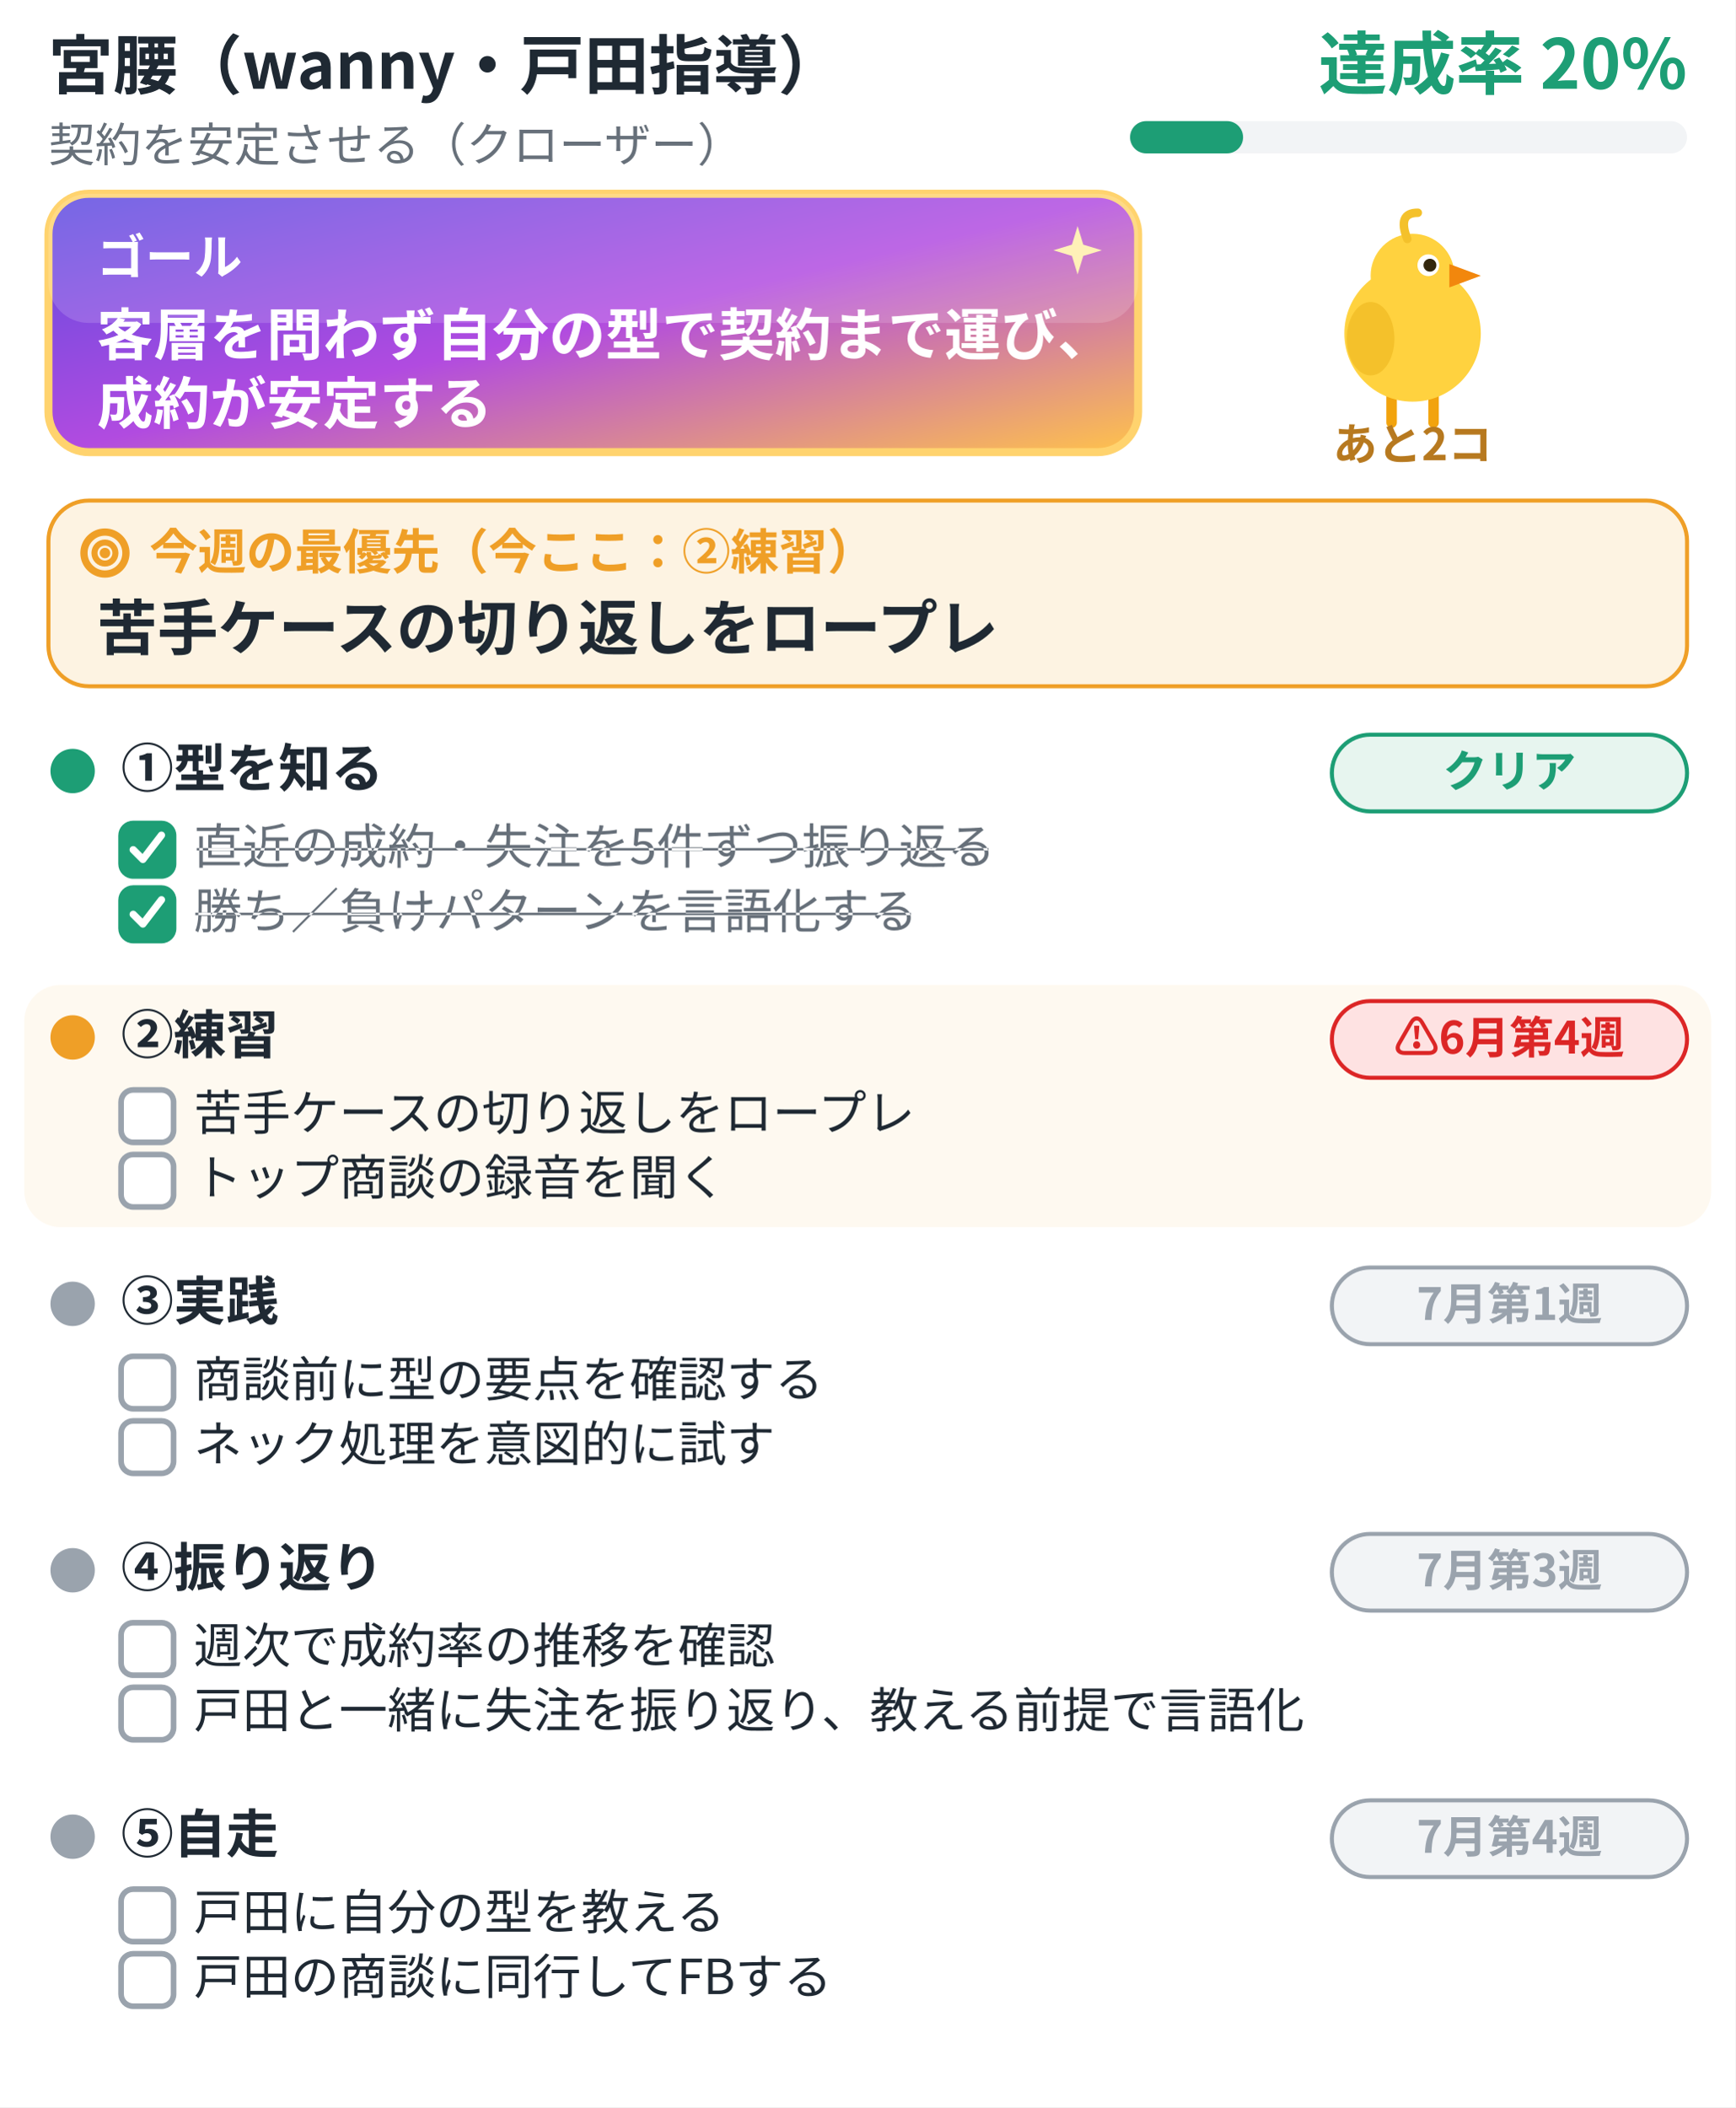
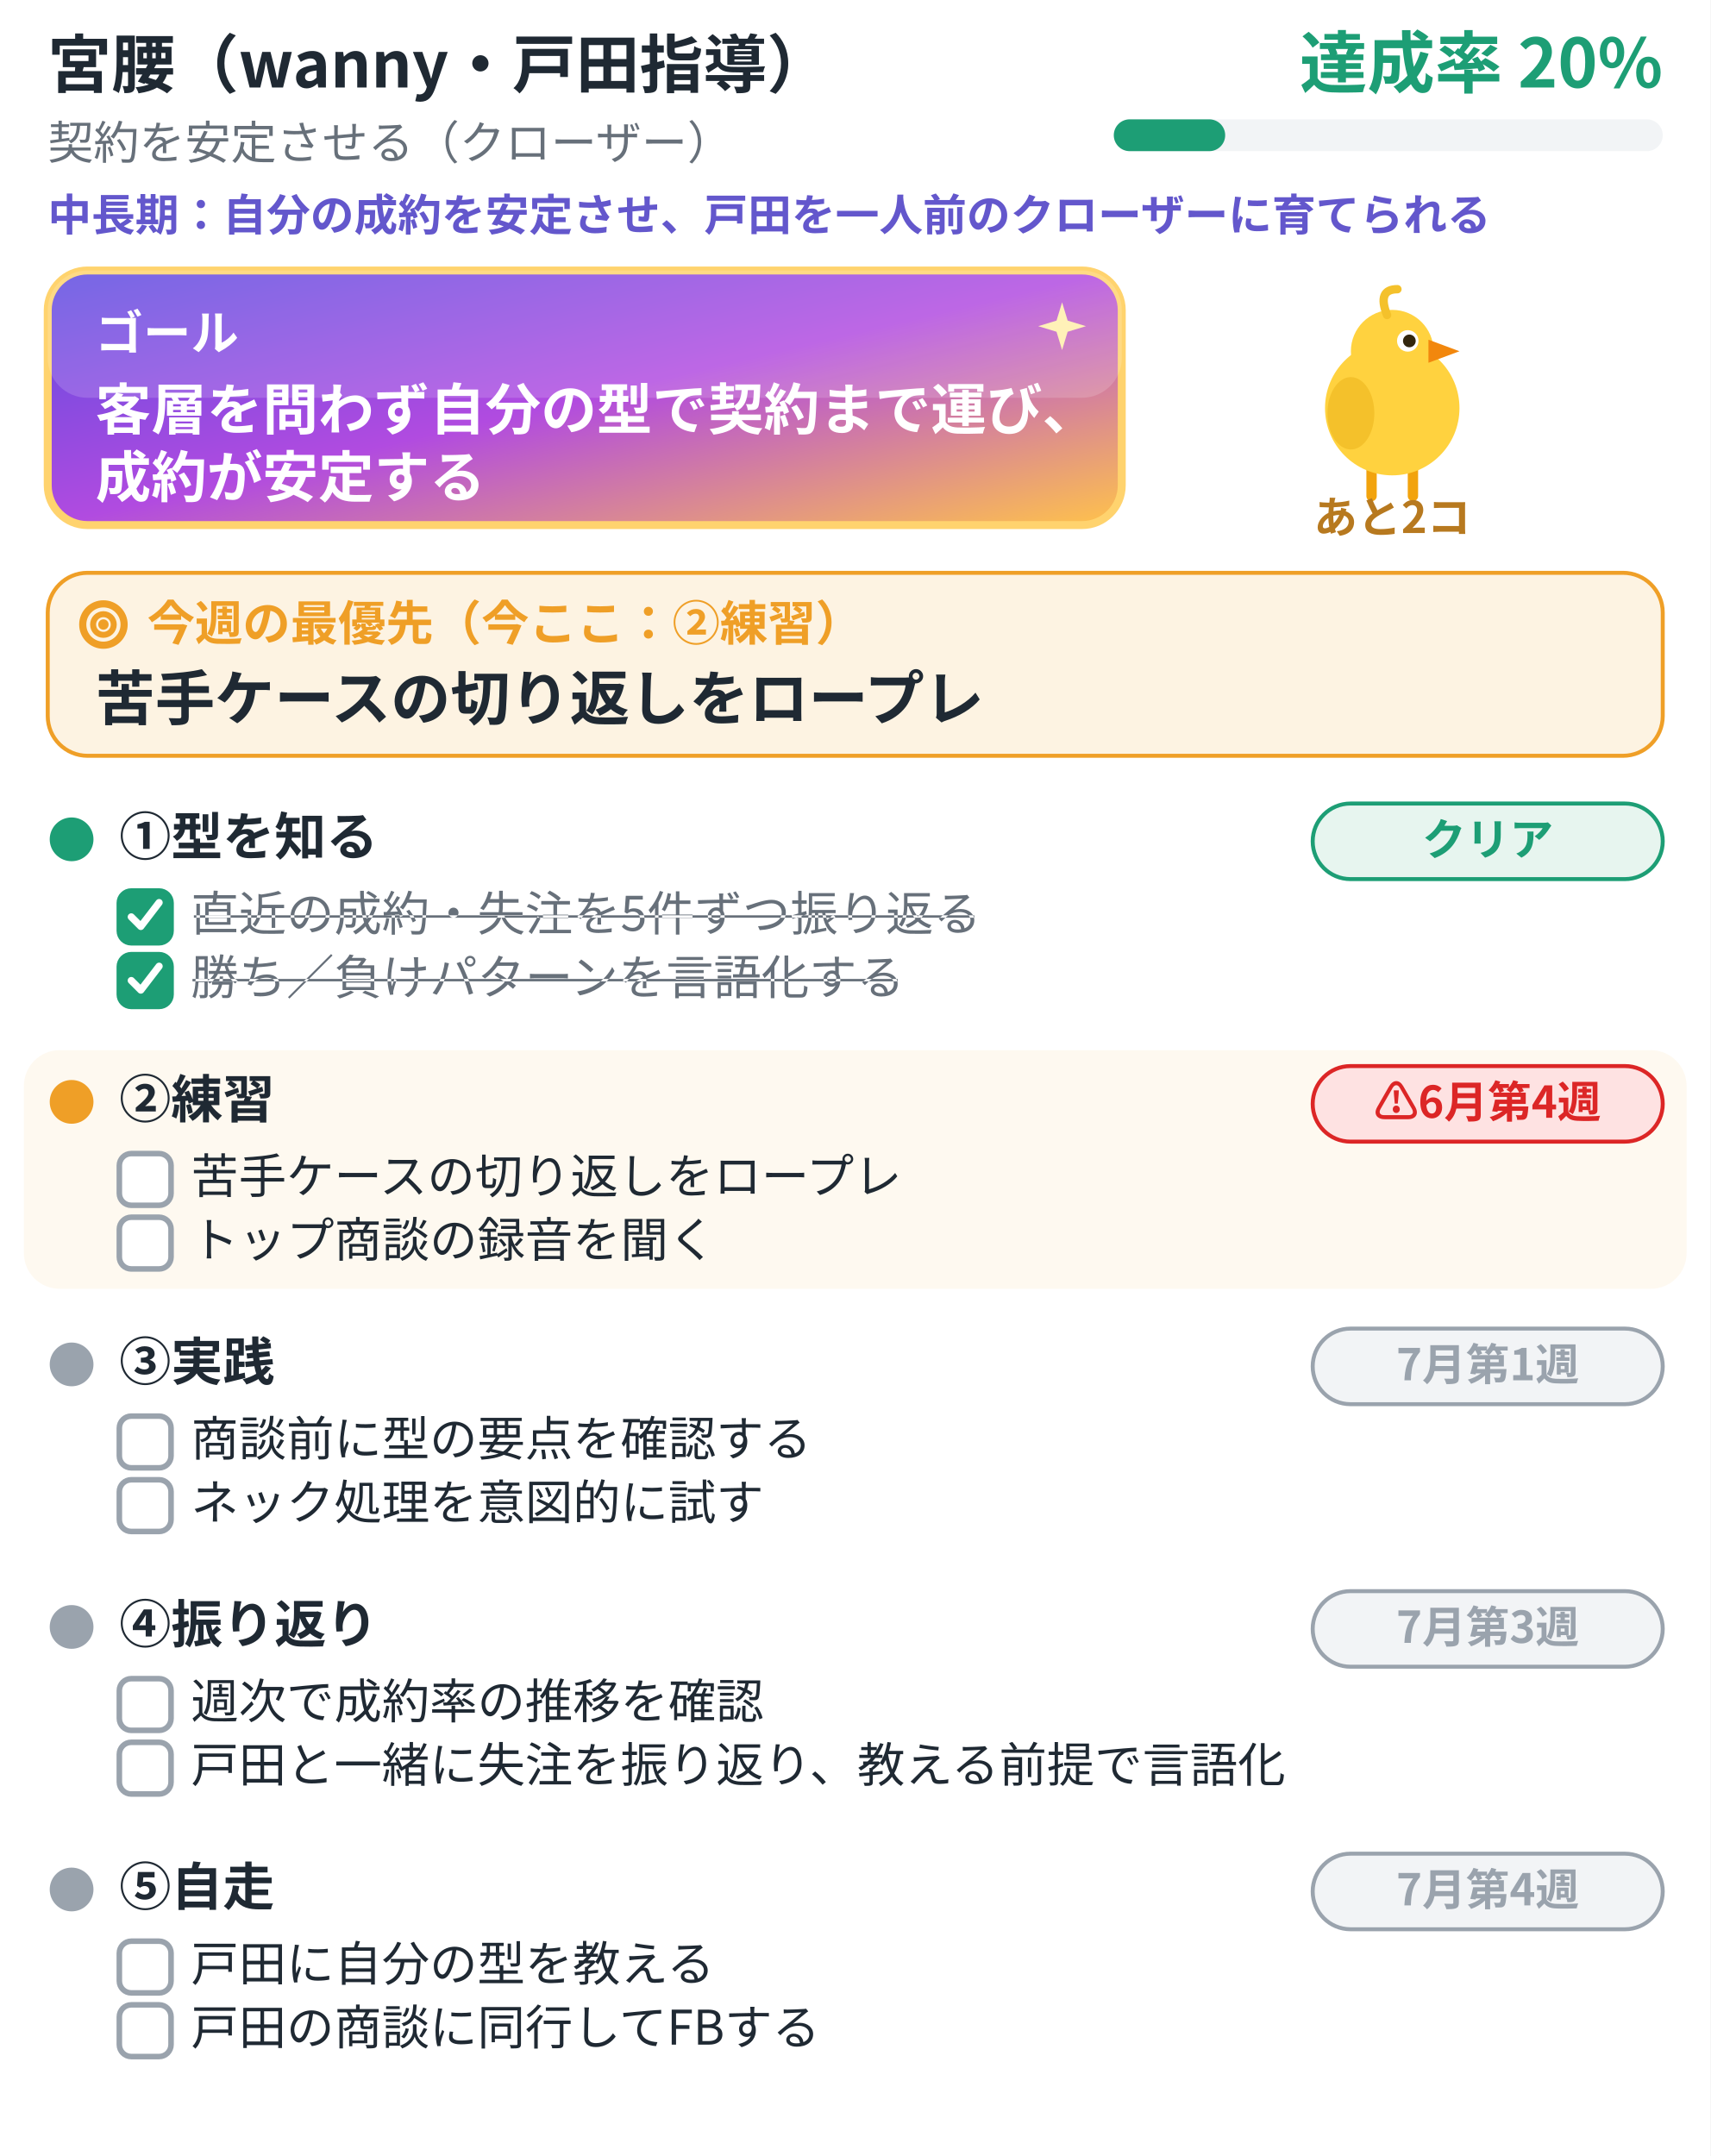
- <svg xmlns="http://www.w3.org/2000/svg" viewBox="0 0 430 522" font-family="Hiragino Sans, 'Noto Sans CJK JP', 'Yu Gothic', sans-serif" width="430" height="522">
+ <svg xmlns="http://www.w3.org/2000/svg" viewBox="0 0 430 542" font-family="Hiragino Sans, 'Noto Sans CJK JP', 'Yu Gothic', sans-serif" width="430" height="542">
  <defs>
    <linearGradient id="goalGrad" x1="0" y1="0" x2="1" y2="1">
      <stop offset="0" stop-color="#5B4BE0" />
      <stop offset="0.5" stop-color="#B14BE0" />
      <stop offset="1" stop-color="#FFC24B" />
    </linearGradient>
    <linearGradient id="phx" x1="0" y1="0" x2="0" y2="1">
      <stop offset="0" stop-color="#FFE259" />
      <stop offset="0.5" stop-color="#FF9A00" />
      <stop offset="1" stop-color="#FF3D00" />
    </linearGradient>
    <linearGradient id="phx2" x1="0" y1="0" x2="0" y2="1">
      <stop offset="0" stop-color="#FFF0A0" />
      <stop offset="1" stop-color="#FF7A00" />
    </linearGradient>
    <linearGradient id="hen" x1="0" y1="0" x2="1" y2="1">
      <stop offset="0" stop-color="#37C9B0" />
      <stop offset="0.6" stop-color="#3DA0E8" />
      <stop offset="1" stop-color="#7A5BE0" />
    </linearGradient>
    <linearGradient id="pcock" x1="0" y1="0" x2="0" y2="1">
      <stop offset="0" stop-color="#2BD0C0" />
      <stop offset="0.55" stop-color="#2E8FD0" />
      <stop offset="1" stop-color="#2E4BB0" />
    </linearGradient>
    <linearGradient id="gold" x1="0" y1="0" x2="0" y2="1">
      <stop offset="0" stop-color="#FFF0A8" />
      <stop offset="0.5" stop-color="#F2C230" />
      <stop offset="1" stop-color="#C8901A" />
    </linearGradient>
  </defs>
-   <rect x="0" y="0" width="430" height="522" fill="#fff" />
+   <rect x="0" y="0" width="430" height="542" fill="#fff" />
  <text x="12" y="22" font-size="16" font-weight="700" fill="#1F2933">宮腰（wanny・戸田指導）</text>
  <text x="12" y="40" font-size="11.5" fill="#67707A">契約を安定させる（クローザー）</text>
+   <text x="12" y="58" font-size="11" font-weight="700" fill="#6357CC">中長期：自分の成約を安定させ、戸田を一人前のクローザーに育てられる</text>
  <text x="418" y="22" text-anchor="end" font-size="17" font-weight="700" fill="#1D9E75">達成率 20%</text>
  <rect x="280" y="30" width="138" height="8" rx="4" fill="#F2F4F6" />
  <rect x="280" y="30" width="28" height="8" rx="4" fill="#1D9E75" />
-   <rect x="12" y="48" width="270" height="64" rx="10" fill="url(#goalGrad)" stroke="#FFD36E" stroke-width="2" />
-   <rect x="12" y="48" width="270" height="32.0" rx="10" fill="#fff" opacity="0.16" />
-   <text x="24" y="68" font-size="12" font-weight="700" fill="#fff">ゴール</text>
-   <polygon points="267.0,56.0 268.4,60.6 273.0,62.0 268.4,63.4 267.0,68.0 265.6,63.4 261.0,62.0 265.6,60.6" fill="#FFF1B8" />
-   <text x="24" y="88" font-size="14" font-weight="600" fill="#fff">客層を問わず自分の型で契約まで運び、</text>
-   <text x="24" y="105" font-size="14" font-weight="600" fill="#fff">成約が安定する</text>
-   <line x1="344.8" y1="96.9" x2="344.8" y2="104.7" stroke="#F2A30D" stroke-width="2.6" stroke-linecap="round" />
-   <line x1="355.2" y1="96.9" x2="355.2" y2="104.7" stroke="#F2A30D" stroke-width="2.6" stroke-linecap="round" />
-   <circle cx="350.0" cy="82.6" r="16.9" fill="#FFD23F" />
-   <ellipse cx="339.6" cy="83.9" rx="5.9" ry="9.1" fill="#F4C12B" />
-   <circle cx="350.0" cy="68.3" r="10.4" fill="#FFD23F" />
-   <polygon points="359.1,65.4 366.9,68.3 359.1,71.2" fill="#F2870D" />
-   <circle cx="353.9" cy="65.7" r="2.7" fill="#FFFFFF" />
-   <circle cx="354.3" cy="65.7" r="1.6" fill="#33270D" />
-   <path d="M348.7,59.2Q346.1,52.7 351.3,52.7" fill="none" stroke="#F4C12B" stroke-width="2.1" stroke-linecap="round" stroke-linejoin="round" />
-   <text x="350" y="114" text-anchor="middle" font-size="11" font-weight="700" fill="#B7791F">あと2コ</text>
-   <rect x="12" y="124" width="406" height="46" rx="10" fill="#FDF3E2" stroke="#EF9F27" />
-   <circle cx="26" cy="137" r="5.2" fill="none" stroke="#EF9F27" stroke-width="1.8" />
-   <circle cx="26" cy="137" r="2.6" fill="none" stroke="#EF9F27" stroke-width="1.5" />
-   <circle cx="26" cy="137" r="1.3" fill="#EF9F27" />
-   <text x="37" y="141" font-size="12" font-weight="700" fill="#EF9F27">今週の最優先（今ここ：②練習）</text>
-   <text x="24" y="161" font-size="15" font-weight="700" fill="#1F2933">苦手ケースの切り返しをロープレ</text>
-   <circle cx="18" cy="191" r="5.5" fill="#1D9E75" />
-   <text x="30" y="195" font-size="13" font-weight="700" fill="#1F2933">①型を知る</text>
-   <rect x="330" y="182" width="88" height="19" rx="9.5" fill="#E7F5EF" stroke="#1D9E75" />
-   <text x="374" y="195" text-anchor="middle" font-size="11" font-weight="700" fill="#1D9E75">クリア</text>
-   <rect x="30" y="204" width="13" height="13" rx="3" fill="#1D9E75" stroke="#1D9E75" stroke-width="1.4" />
-   <path d="M33,210.5 l2.4,2.4 l4.6,-6" fill="none" stroke="#fff" stroke-width="1.8" stroke-linecap="round" stroke-linejoin="round" />
-   <text x="48" y="214" font-size="12" fill="#67707A" text-decoration="line-through">直近の成約・失注を5件ずつ振り返る</text>
-   <rect x="30" y="220" width="13" height="13" rx="3" fill="#1D9E75" stroke="#1D9E75" stroke-width="1.4" />
-   <path d="M33,226.5 l2.4,2.4 l4.6,-6" fill="none" stroke="#fff" stroke-width="1.8" stroke-linecap="round" stroke-linejoin="round" />
-   <text x="48" y="230" font-size="12" fill="#67707A" text-decoration="line-through">勝ち／負けパターンを言語化する</text>
-   <rect x="6" y="244" width="418" height="60" rx="9" fill="#FDF3E2" opacity="0.5" />
-   <circle cx="18" cy="257" r="5.5" fill="#EF9F27" />
-   <text x="30" y="261" font-size="13" font-weight="700" fill="#1F2933">②練習</text>
-   <rect x="330" y="248" width="88" height="19" rx="9.5" fill="#FEE2E2" stroke="#DC2626" />
-   <text x="374" y="261" text-anchor="middle" font-size="11" font-weight="700" fill="#DC2626">⚠6月第4週</text>
-   <rect x="30" y="270" width="13" height="13" rx="3" fill="#fff" stroke="#9AA3AD" stroke-width="1.4" />
-   <text x="48" y="280" font-size="12" fill="#1F2933">苦手ケースの切り返しをロープレ</text>
-   <rect x="30" y="286" width="13" height="13" rx="3" fill="#fff" stroke="#9AA3AD" stroke-width="1.4" />
-   <text x="48" y="296" font-size="12" fill="#1F2933">トップ商談の録音を聞く</text>
-   <circle cx="18" cy="323" r="5.5" fill="#9AA3AD" />
-   <text x="30" y="327" font-size="13" font-weight="700" fill="#1F2933">③実践</text>
-   <rect x="330" y="314" width="88" height="19" rx="9.5" fill="#F2F4F6" stroke="#9AA3AD" />
-   <text x="374" y="327" text-anchor="middle" font-size="11" font-weight="700" fill="#9AA3AD">7月第1週</text>
-   <rect x="30" y="336" width="13" height="13" rx="3" fill="#fff" stroke="#9AA3AD" stroke-width="1.4" />
-   <text x="48" y="346" font-size="12" fill="#1F2933">商談前に型の要点を確認する</text>
-   <rect x="30" y="352" width="13" height="13" rx="3" fill="#fff" stroke="#9AA3AD" stroke-width="1.4" />
-   <text x="48" y="362" font-size="12" fill="#1F2933">ネック処理を意図的に試す</text>
-   <circle cx="18" cy="389" r="5.5" fill="#9AA3AD" />
-   <text x="30" y="393" font-size="13" font-weight="700" fill="#1F2933">④振り返り</text>
-   <rect x="330" y="380" width="88" height="19" rx="9.5" fill="#F2F4F6" stroke="#9AA3AD" />
-   <text x="374" y="393" text-anchor="middle" font-size="11" font-weight="700" fill="#9AA3AD">7月第3週</text>
-   <rect x="30" y="402" width="13" height="13" rx="3" fill="#fff" stroke="#9AA3AD" stroke-width="1.4" />
-   <text x="48" y="412" font-size="12" fill="#1F2933">週次で成約率の推移を確認</text>
-   <rect x="30" y="418" width="13" height="13" rx="3" fill="#fff" stroke="#9AA3AD" stroke-width="1.4" />
-   <text x="48" y="428" font-size="12" fill="#1F2933">戸田と一緒に失注を振り返り、教える前提で言語化</text>
-   <circle cx="18" cy="455" r="5.5" fill="#9AA3AD" />
-   <text x="30" y="459" font-size="13" font-weight="700" fill="#1F2933">⑤自走</text>
-   <rect x="330" y="446" width="88" height="19" rx="9.5" fill="#F2F4F6" stroke="#9AA3AD" />
-   <text x="374" y="459" text-anchor="middle" font-size="11" font-weight="700" fill="#9AA3AD">7月第4週</text>
-   <rect x="30" y="468" width="13" height="13" rx="3" fill="#fff" stroke="#9AA3AD" stroke-width="1.4" />
-   <text x="48" y="478" font-size="12" fill="#1F2933">戸田に自分の型を教える</text>
-   <rect x="30" y="484" width="13" height="13" rx="3" fill="#fff" stroke="#9AA3AD" stroke-width="1.4" />
-   <text x="48" y="494" font-size="12" fill="#1F2933">戸田の商談に同行してFBする</text>
+   <rect x="12" y="68" width="270" height="64" rx="10" fill="url(#goalGrad)" stroke="#FFD36E" stroke-width="2" />
+   <rect x="12" y="68" width="270" height="32.0" rx="10" fill="#fff" opacity="0.16" />
+   <text x="24" y="88" font-size="12" font-weight="700" fill="#fff">ゴール</text>
+   <polygon points="267.0,76.0 268.4,80.6 273.0,82.0 268.4,83.4 267.0,88.0 265.6,83.4 261.0,82.0 265.6,80.6" fill="#FFF1B8" />
+   <text x="24" y="108" font-size="14" font-weight="600" fill="#fff">客層を問わず自分の型で契約まで運び、</text>
+   <text x="24" y="125" font-size="14" font-weight="600" fill="#fff">成約が安定する</text>
+   <line x1="344.8" y1="116.9" x2="344.8" y2="124.7" stroke="#F2A30D" stroke-width="2.6" stroke-linecap="round" />
+   <line x1="355.2" y1="116.9" x2="355.2" y2="124.7" stroke="#F2A30D" stroke-width="2.6" stroke-linecap="round" />
+   <circle cx="350.0" cy="102.6" r="16.9" fill="#FFD23F" />
+   <ellipse cx="339.6" cy="103.9" rx="5.9" ry="9.1" fill="#F4C12B" />
+   <circle cx="350.0" cy="88.3" r="10.4" fill="#FFD23F" />
+   <polygon points="359.1,85.4 366.9,88.3 359.1,91.2" fill="#F2870D" />
+   <circle cx="353.9" cy="85.7" r="2.7" fill="#FFFFFF" />
+   <circle cx="354.3" cy="85.7" r="1.6" fill="#33270D" />
+   <path d="M348.7,79.2Q346.1,72.7 351.3,72.7" fill="none" stroke="#F4C12B" stroke-width="2.1" stroke-linecap="round" stroke-linejoin="round" />
+   <text x="350" y="134" text-anchor="middle" font-size="11" font-weight="700" fill="#B7791F">あと2コ</text>
+   <rect x="12" y="144" width="406" height="46" rx="10" fill="#FDF3E2" stroke="#EF9F27" />
+   <circle cx="26" cy="157" r="5.2" fill="none" stroke="#EF9F27" stroke-width="1.8" />
+   <circle cx="26" cy="157" r="2.6" fill="none" stroke="#EF9F27" stroke-width="1.5" />
+   <circle cx="26" cy="157" r="1.3" fill="#EF9F27" />
+   <text x="37" y="161" font-size="12" font-weight="700" fill="#EF9F27">今週の最優先（今ここ：②練習）</text>
+   <text x="24" y="181" font-size="15" font-weight="700" fill="#1F2933">苦手ケースの切り返しをロープレ</text>
+   <circle cx="18" cy="211" r="5.5" fill="#1D9E75" />
+   <text x="30" y="215" font-size="13" font-weight="700" fill="#1F2933">①型を知る</text>
+   <rect x="330" y="202" width="88" height="19" rx="9.5" fill="#E7F5EF" stroke="#1D9E75" />
+   <text x="374" y="215" text-anchor="middle" font-size="11" font-weight="700" fill="#1D9E75">クリア</text>
+   <rect x="30" y="224" width="13" height="13" rx="3" fill="#1D9E75" stroke="#1D9E75" stroke-width="1.4" />
+   <path d="M33,230.5 l2.4,2.4 l4.6,-6" fill="none" stroke="#fff" stroke-width="1.8" stroke-linecap="round" stroke-linejoin="round" />
+   <text x="48" y="234" font-size="12" fill="#67707A" text-decoration="line-through">直近の成約・失注を5件ずつ振り返る</text>
+   <rect x="30" y="240" width="13" height="13" rx="3" fill="#1D9E75" stroke="#1D9E75" stroke-width="1.4" />
+   <path d="M33,246.5 l2.4,2.4 l4.6,-6" fill="none" stroke="#fff" stroke-width="1.8" stroke-linecap="round" stroke-linejoin="round" />
+   <text x="48" y="250" font-size="12" fill="#67707A" text-decoration="line-through">勝ち／負けパターンを言語化する</text>
+   <rect x="6" y="264" width="418" height="60" rx="9" fill="#FDF3E2" opacity="0.5" />
+   <circle cx="18" cy="277" r="5.5" fill="#EF9F27" />
+   <text x="30" y="281" font-size="13" font-weight="700" fill="#1F2933">②練習</text>
+   <rect x="330" y="268" width="88" height="19" rx="9.5" fill="#FEE2E2" stroke="#DC2626" />
+   <text x="374" y="281" text-anchor="middle" font-size="11" font-weight="700" fill="#DC2626">⚠6月第4週</text>
+   <rect x="30" y="290" width="13" height="13" rx="3" fill="#fff" stroke="#9AA3AD" stroke-width="1.4" />
+   <text x="48" y="300" font-size="12" fill="#1F2933">苦手ケースの切り返しをロープレ</text>
+   <rect x="30" y="306" width="13" height="13" rx="3" fill="#fff" stroke="#9AA3AD" stroke-width="1.4" />
+   <text x="48" y="316" font-size="12" fill="#1F2933">トップ商談の録音を聞く</text>
+   <circle cx="18" cy="343" r="5.5" fill="#9AA3AD" />
+   <text x="30" y="347" font-size="13" font-weight="700" fill="#1F2933">③実践</text>
+   <rect x="330" y="334" width="88" height="19" rx="9.5" fill="#F2F4F6" stroke="#9AA3AD" />
+   <text x="374" y="347" text-anchor="middle" font-size="11" font-weight="700" fill="#9AA3AD">7月第1週</text>
+   <rect x="30" y="356" width="13" height="13" rx="3" fill="#fff" stroke="#9AA3AD" stroke-width="1.4" />
+   <text x="48" y="366" font-size="12" fill="#1F2933">商談前に型の要点を確認する</text>
+   <rect x="30" y="372" width="13" height="13" rx="3" fill="#fff" stroke="#9AA3AD" stroke-width="1.4" />
+   <text x="48" y="382" font-size="12" fill="#1F2933">ネック処理を意図的に試す</text>
+   <circle cx="18" cy="409" r="5.5" fill="#9AA3AD" />
+   <text x="30" y="413" font-size="13" font-weight="700" fill="#1F2933">④振り返り</text>
+   <rect x="330" y="400" width="88" height="19" rx="9.5" fill="#F2F4F6" stroke="#9AA3AD" />
+   <text x="374" y="413" text-anchor="middle" font-size="11" font-weight="700" fill="#9AA3AD">7月第3週</text>
+   <rect x="30" y="422" width="13" height="13" rx="3" fill="#fff" stroke="#9AA3AD" stroke-width="1.4" />
+   <text x="48" y="432" font-size="12" fill="#1F2933">週次で成約率の推移を確認</text>
+   <rect x="30" y="438" width="13" height="13" rx="3" fill="#fff" stroke="#9AA3AD" stroke-width="1.4" />
+   <text x="48" y="448" font-size="12" fill="#1F2933">戸田と一緒に失注を振り返り、教える前提で言語化</text>
+   <circle cx="18" cy="475" r="5.5" fill="#9AA3AD" />
+   <text x="30" y="479" font-size="13" font-weight="700" fill="#1F2933">⑤自走</text>
+   <rect x="330" y="466" width="88" height="19" rx="9.5" fill="#F2F4F6" stroke="#9AA3AD" />
+   <text x="374" y="479" text-anchor="middle" font-size="11" font-weight="700" fill="#9AA3AD">7月第4週</text>
+   <rect x="30" y="488" width="13" height="13" rx="3" fill="#fff" stroke="#9AA3AD" stroke-width="1.4" />
+   <text x="48" y="498" font-size="12" fill="#1F2933">戸田に自分の型を教える</text>
+   <rect x="30" y="504" width="13" height="13" rx="3" fill="#fff" stroke="#9AA3AD" stroke-width="1.4" />
+   <text x="48" y="514" font-size="12" fill="#1F2933">戸田の商談に同行してFBする</text>
</svg>
